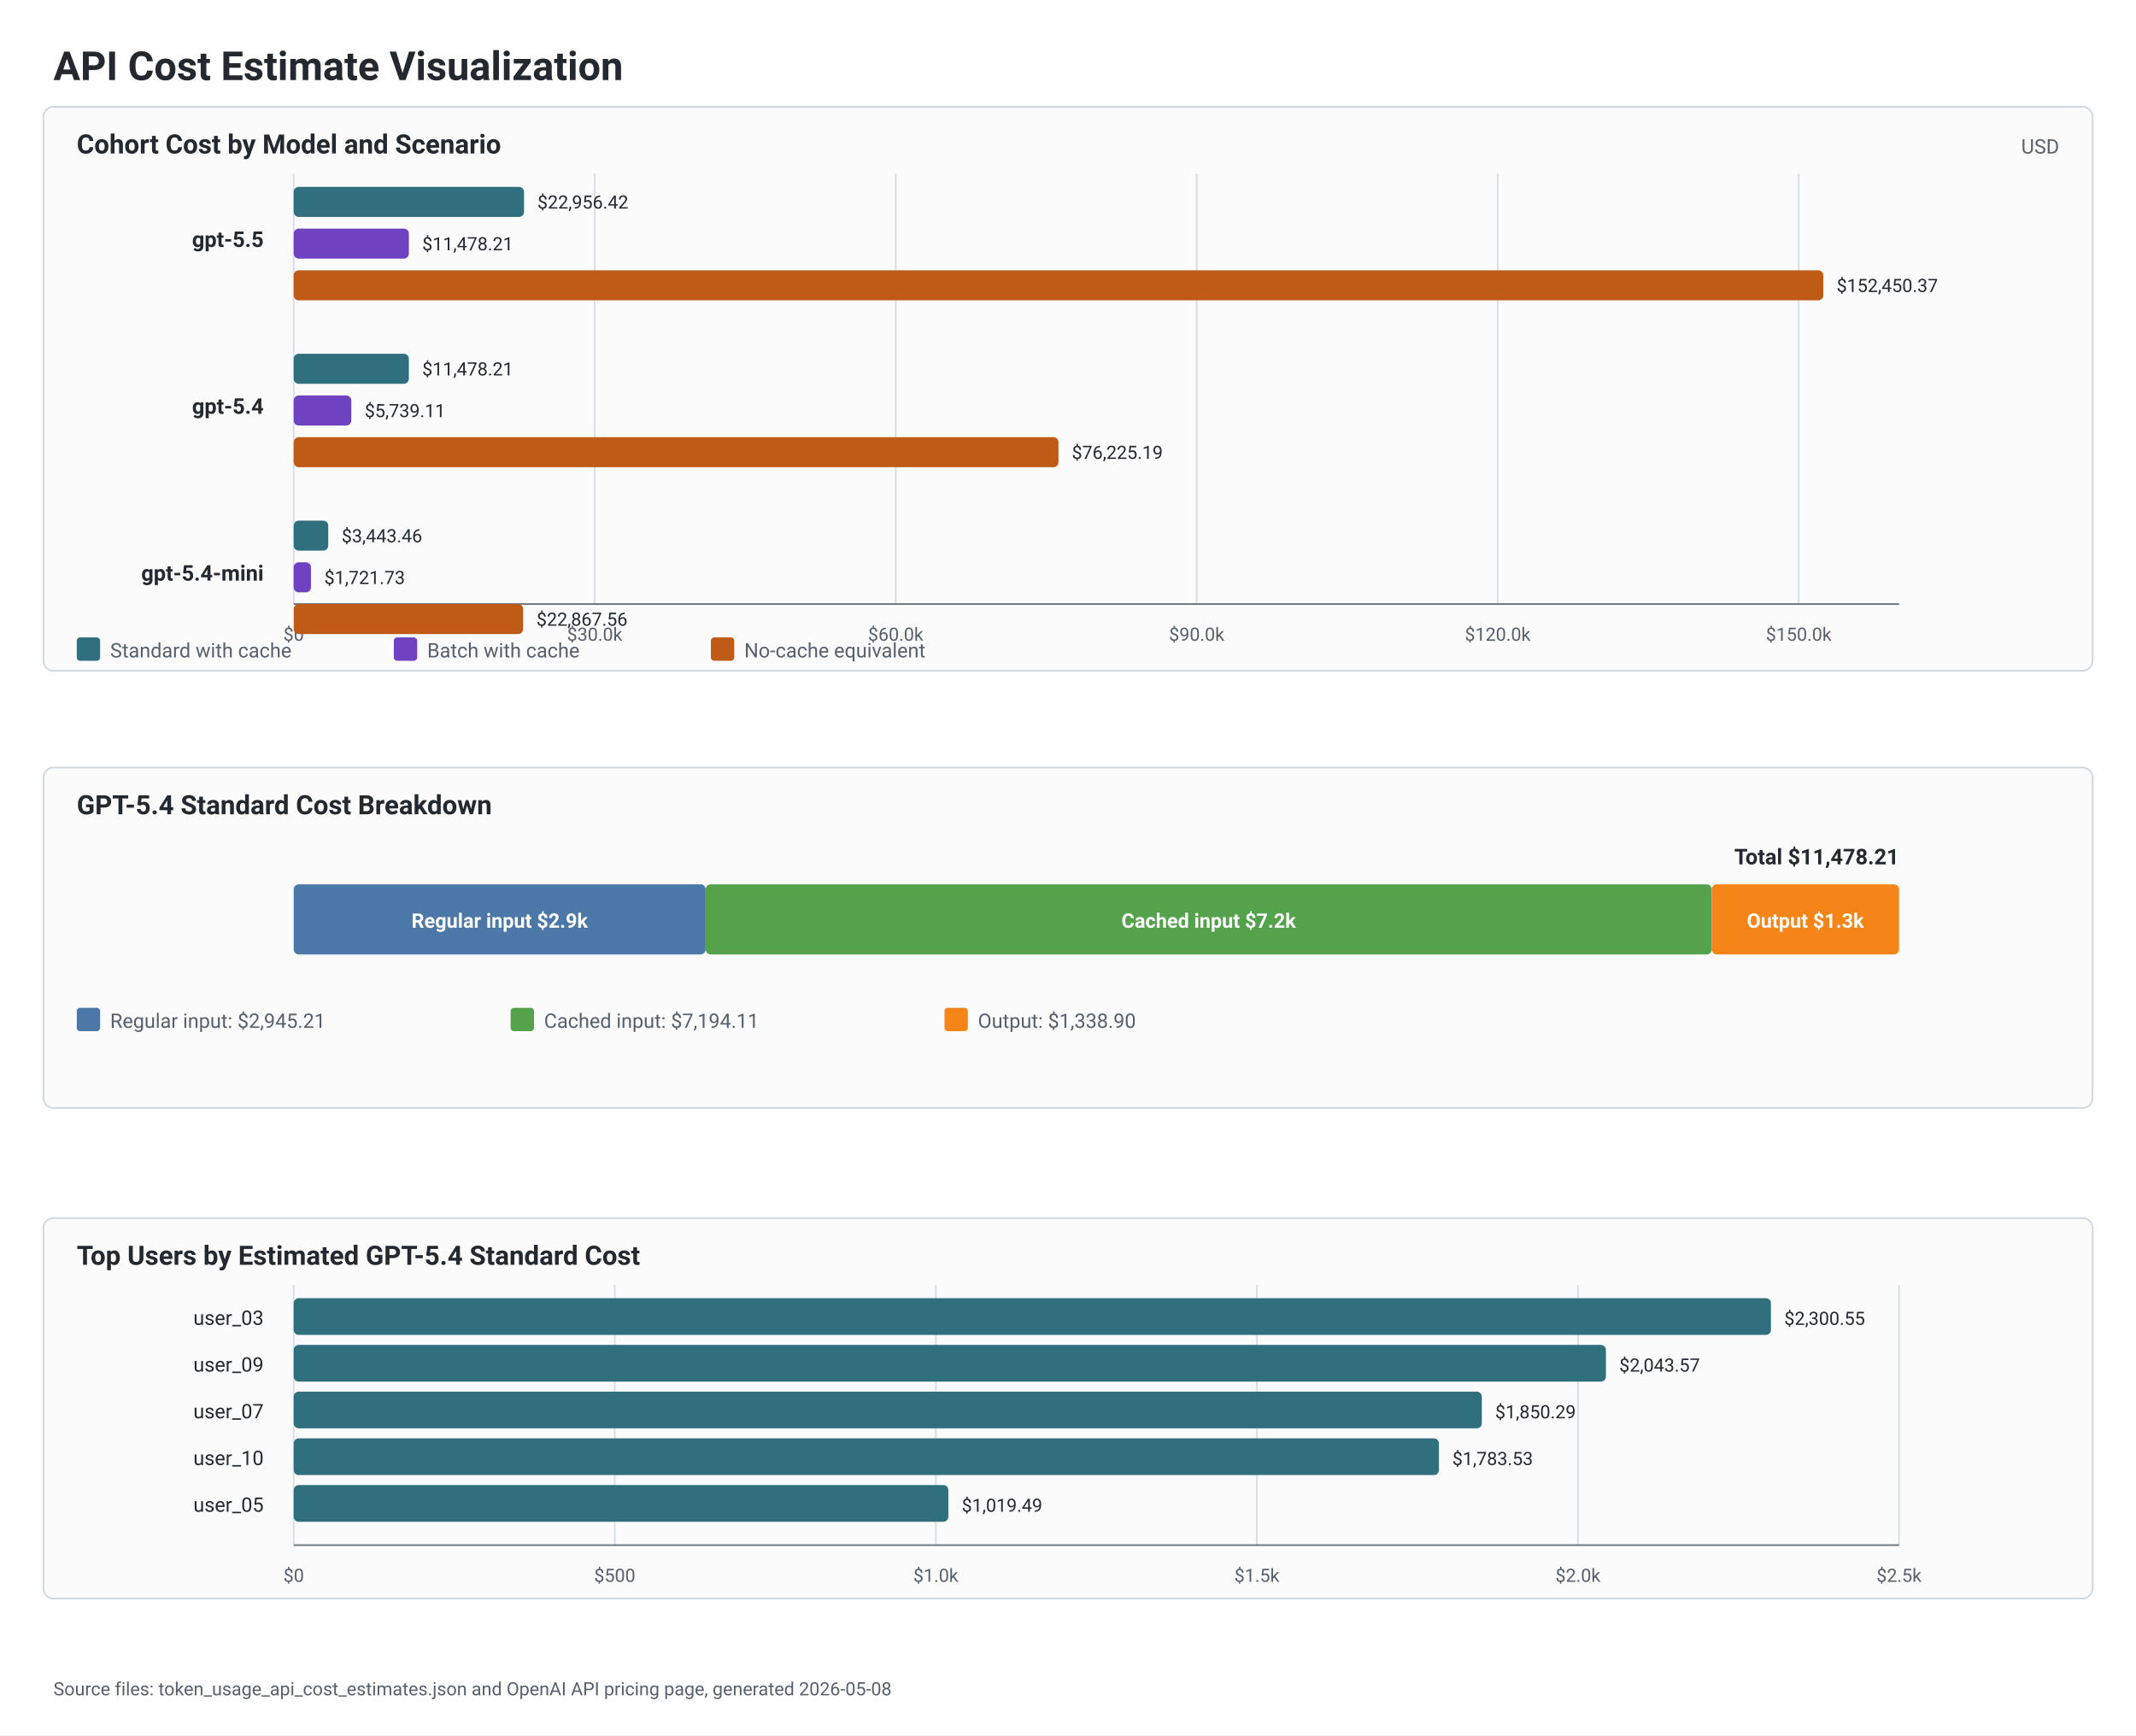
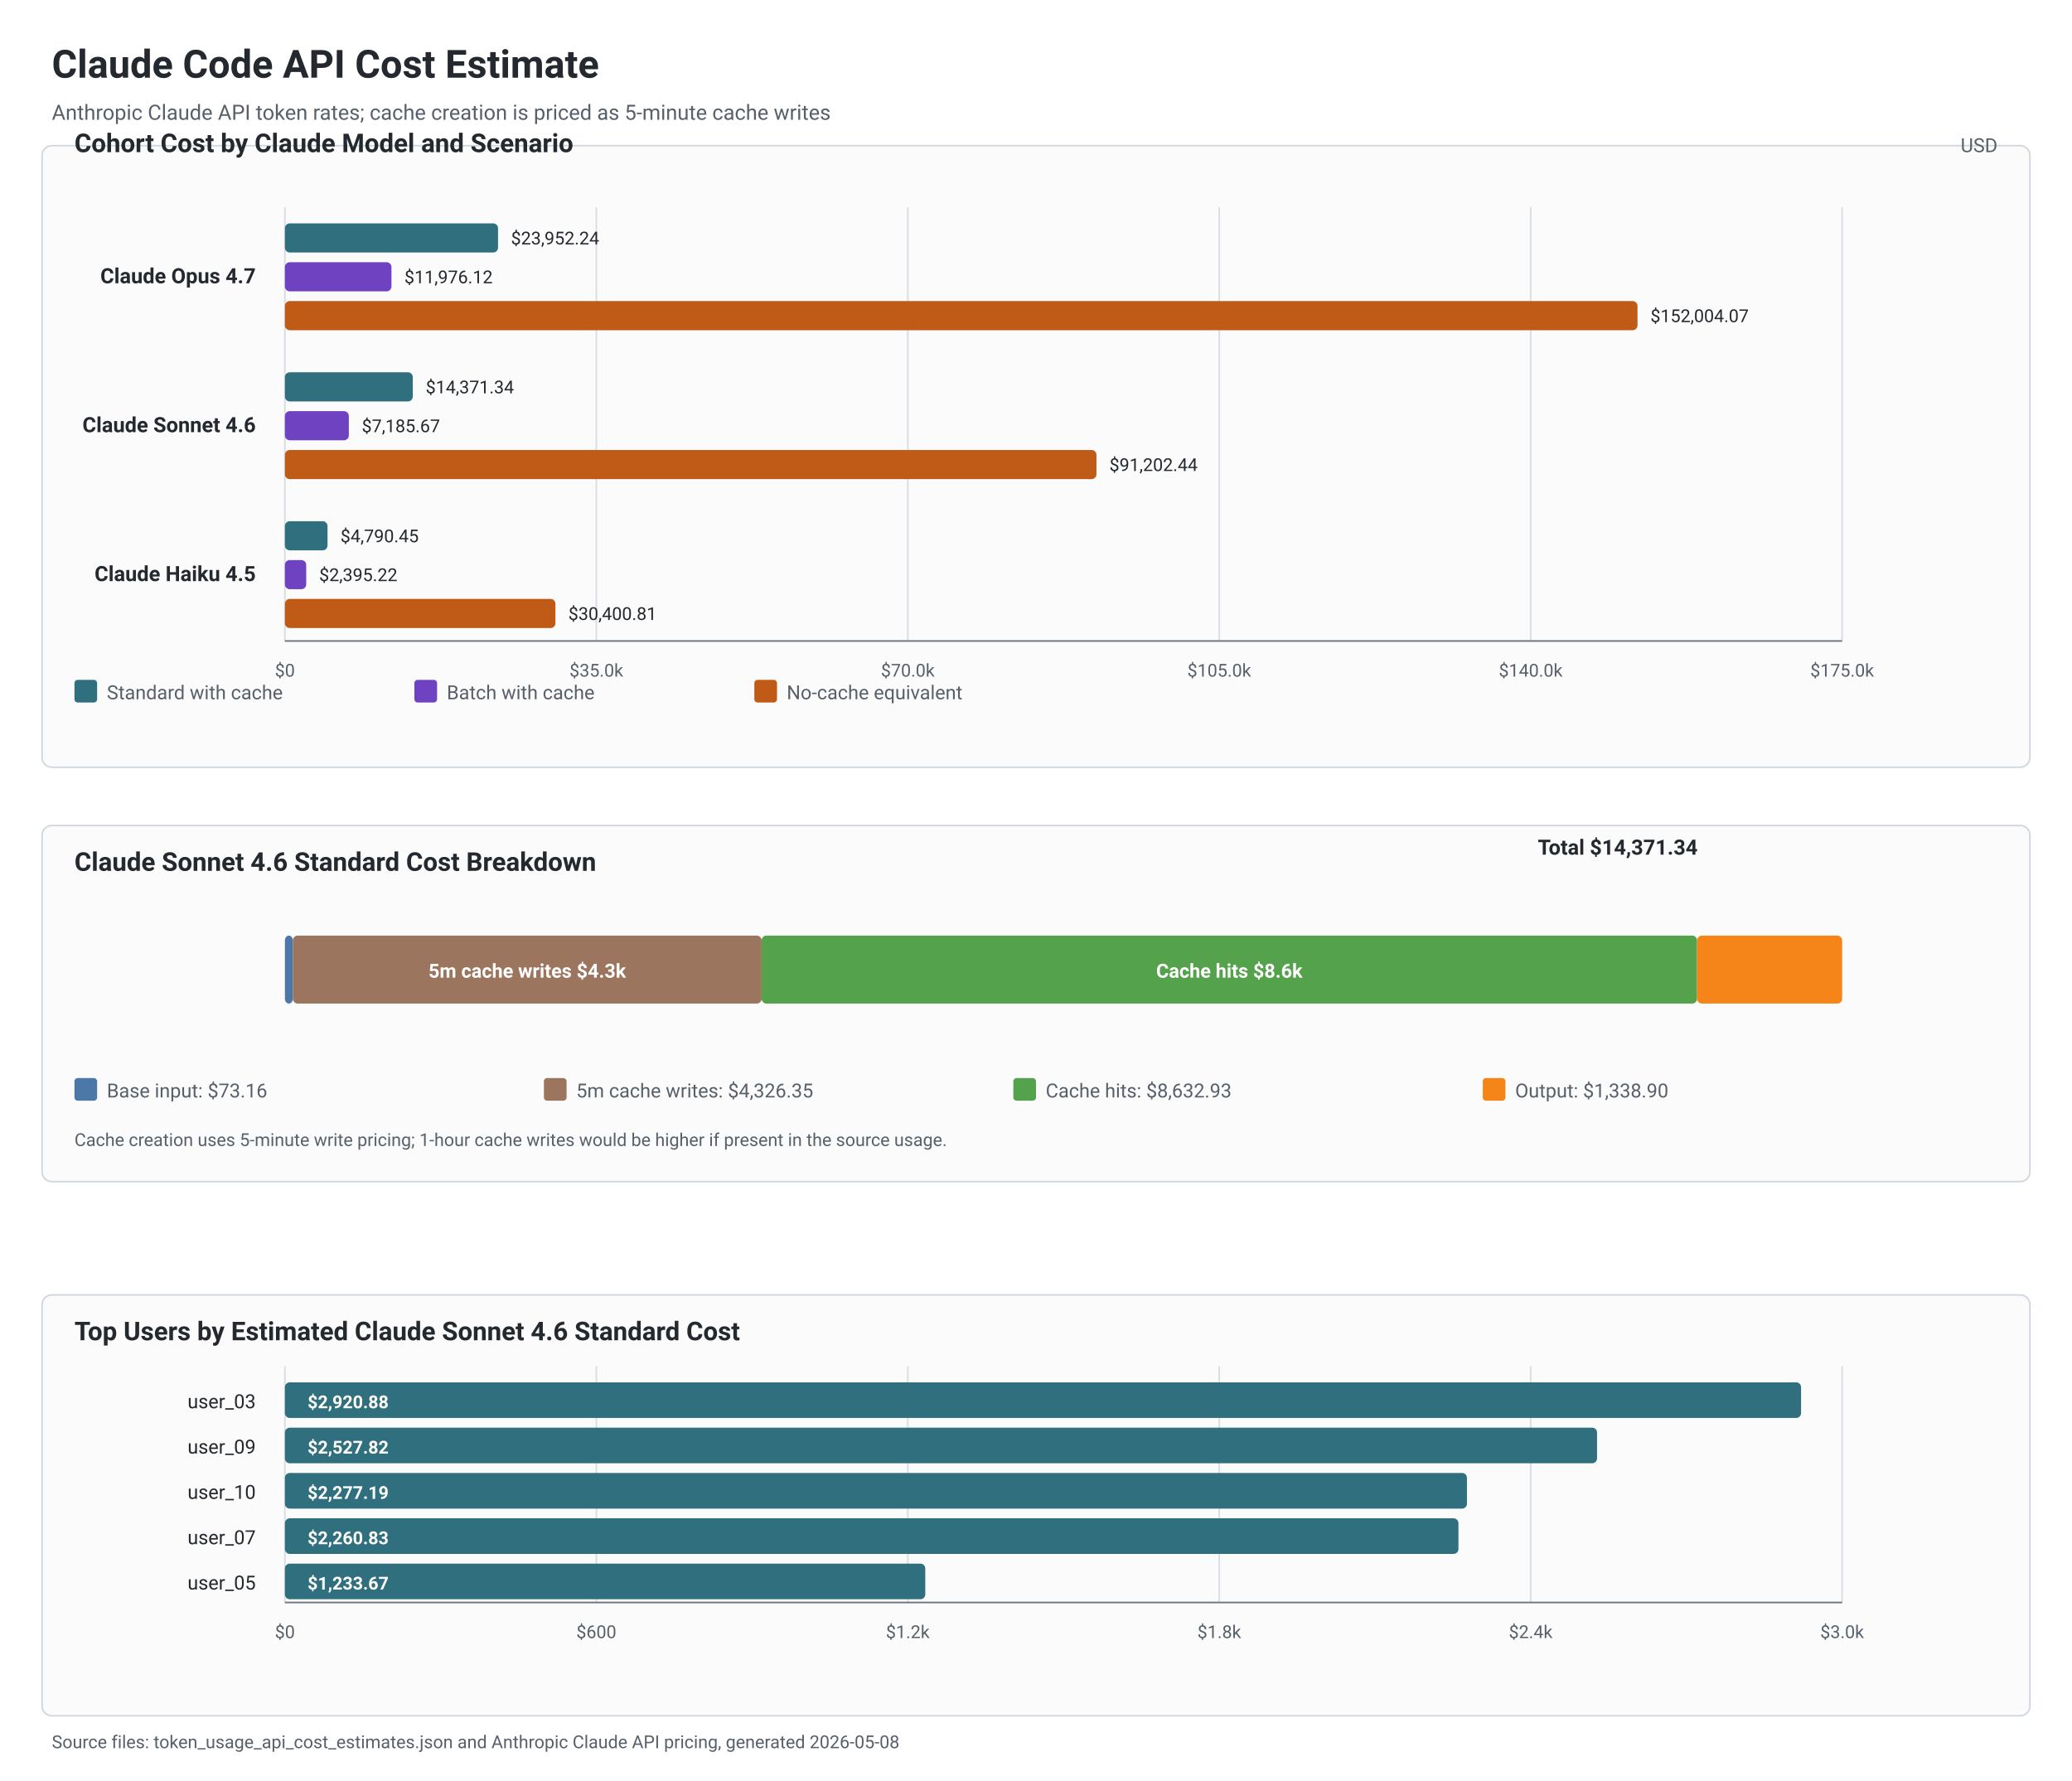
- <svg xmlns="http://www.w3.org/2000/svg" width="1280" height="1040" viewBox="0 0 1280 1040" role="img" aria-labelledby="title desc">
-   <rect width="1280" height="1040" fill="#ffffff" />
+ <svg xmlns="http://www.w3.org/2000/svg" width="1280" height="1100" viewBox="0 0 1280 1100" role="img" aria-labelledby="title desc">
+   <rect x="0.00" y="0.00" width="1280.00" height="1100.00" rx="0" fill="#ffffff" stroke="none" />
  <style>text{font-family:-apple-system,BlinkMacSystemFont,Segoe UI,Roboto,Arial,sans-serif}</style>
-   <text x="32.00" y="48.00" font-size="24" fill="#24292f" text-anchor="start" font-weight="700">API Cost Estimate Visualization</text>
-   <text x="32.00" y="74.00" font-size="13" fill="#57606a" text-anchor="start" font-weight="400">Costs use OpenAI API text-token rates; cache reads are mapped to cached input tokens</text>
-   <rect x="26.00" y="64.00" width="1228.00" height="338.00" rx="6" fill="#fbfbfb" stroke="#d0d7de" />
-   <text x="46.00" y="92.00" font-size="16" fill="#24292f" text-anchor="start" font-weight="700">Cohort Cost by Model and Scenario</text>
-   <text x="1234.00" y="92.00" font-size="12" fill="#57606a" text-anchor="end" font-weight="400">USD</text>
-   <line x1="176.00" y1="104.00" x2="176.00" y2="362.00" stroke="#d8dee4" stroke-width="1" />
-   <text x="176.00" y="384.00" font-size="11" fill="#57606a" text-anchor="middle" font-weight="400">$0</text>
-   <line x1="356.38" y1="104.00" x2="356.38" y2="362.00" stroke="#d8dee4" stroke-width="1" />
-   <text x="356.38" y="384.00" font-size="11" fill="#57606a" text-anchor="middle" font-weight="400">$30.0k</text>
-   <line x1="536.75" y1="104.00" x2="536.75" y2="362.00" stroke="#d8dee4" stroke-width="1" />
-   <text x="536.75" y="384.00" font-size="11" fill="#57606a" text-anchor="middle" font-weight="400">$60.0k</text>
-   <line x1="717.12" y1="104.00" x2="717.12" y2="362.00" stroke="#d8dee4" stroke-width="1" />
-   <text x="717.12" y="384.00" font-size="11" fill="#57606a" text-anchor="middle" font-weight="400">$90.0k</text>
-   <line x1="897.50" y1="104.00" x2="897.50" y2="362.00" stroke="#d8dee4" stroke-width="1" />
-   <text x="897.50" y="384.00" font-size="11" fill="#57606a" text-anchor="middle" font-weight="400">$120.0k</text>
-   <line x1="1077.88" y1="104.00" x2="1077.88" y2="362.00" stroke="#d8dee4" stroke-width="1" />
-   <text x="1077.88" y="384.00" font-size="11" fill="#57606a" text-anchor="middle" font-weight="400">$150.0k</text>
-   <line x1="176.00" y1="362.00" x2="1138.00" y2="362.00" stroke="#6e7781" stroke-width="1" />
-   <text x="158.00" y="148.00" font-size="13" fill="#24292f" text-anchor="end" font-weight="700">gpt-5.5</text>
-   <rect x="176.00" y="112.00" width="138.03" height="18.00" rx="3" fill="#2f6f7e" stroke="none" />
-   <text x="322.03" y="125.00" font-size="11" fill="#24292f" text-anchor="start" font-weight="400">$22,956.42</text>
-   <rect x="176.00" y="137.00" width="69.01" height="18.00" rx="3" fill="#6f42c1" stroke="none" />
-   <text x="253.01" y="150.00" font-size="11" fill="#24292f" text-anchor="start" font-weight="400">$11,478.21</text>
-   <rect x="176.00" y="162.00" width="916.61" height="18.00" rx="3" fill="#bf5b17" stroke="none" />
-   <text x="1100.61" y="175.00" font-size="11" fill="#24292f" text-anchor="start" font-weight="400">$152,450.37</text>
-   <text x="158.00" y="248.00" font-size="13" fill="#24292f" text-anchor="end" font-weight="700">gpt-5.4</text>
-   <rect x="176.00" y="212.00" width="69.01" height="18.00" rx="3" fill="#2f6f7e" stroke="none" />
-   <text x="253.01" y="225.00" font-size="11" fill="#24292f" text-anchor="start" font-weight="400">$11,478.21</text>
-   <rect x="176.00" y="237.00" width="34.51" height="18.00" rx="3" fill="#6f42c1" stroke="none" />
-   <text x="218.51" y="250.00" font-size="11" fill="#24292f" text-anchor="start" font-weight="400">$5,739.11</text>
-   <rect x="176.00" y="262.00" width="458.30" height="18.00" rx="3" fill="#bf5b17" stroke="none" />
-   <text x="642.30" y="275.00" font-size="11" fill="#24292f" text-anchor="start" font-weight="400">$76,225.19</text>
-   <text x="158.00" y="348.00" font-size="13" fill="#24292f" text-anchor="end" font-weight="700">gpt-5.4-mini</text>
-   <rect x="176.00" y="312.00" width="20.70" height="18.00" rx="3" fill="#2f6f7e" stroke="none" />
-   <text x="204.70" y="325.00" font-size="11" fill="#24292f" text-anchor="start" font-weight="400">$3,443.46</text>
-   <rect x="176.00" y="337.00" width="10.35" height="18.00" rx="3" fill="#6f42c1" stroke="none" />
-   <text x="194.35" y="350.00" font-size="11" fill="#24292f" text-anchor="start" font-weight="400">$1,721.73</text>
-   <rect x="176.00" y="362.00" width="137.49" height="18.00" rx="3" fill="#bf5b17" stroke="none" />
-   <text x="321.49" y="375.00" font-size="11" fill="#24292f" text-anchor="start" font-weight="400">$22,867.56</text>
-   <rect x="46.00" y="382.00" width="14.00" height="14.00" rx="2" fill="#2f6f7e" stroke="none" />
-   <text x="66.00" y="394.00" font-size="12" fill="#57606a" text-anchor="start" font-weight="400">Standard with cache</text>
-   <rect x="236.00" y="382.00" width="14.00" height="14.00" rx="2" fill="#6f42c1" stroke="none" />
-   <text x="256.00" y="394.00" font-size="12" fill="#57606a" text-anchor="start" font-weight="400">Batch with cache</text>
-   <rect x="426.00" y="382.00" width="14.00" height="14.00" rx="2" fill="#bf5b17" stroke="none" />
-   <text x="446.00" y="394.00" font-size="12" fill="#57606a" text-anchor="start" font-weight="400">No-cache equivalent</text>
-   <rect x="26.00" y="460.00" width="1228.00" height="204.00" rx="6" fill="#fbfbfb" stroke="#d0d7de" />
-   <text x="46.00" y="488.00" font-size="16" fill="#24292f" text-anchor="start" font-weight="700">GPT-5.4 Standard Cost Breakdown</text>
-   <rect x="176.00" y="530.00" width="246.84" height="42.00" rx="3" fill="#4c78a8" stroke="none" />
-   <text x="299.42" y="556.00" font-size="12" fill="#ffffff" text-anchor="middle" font-weight="700">Regular input $2.9k</text>
-   <rect x="422.84" y="530.00" width="602.95" height="42.00" rx="3" fill="#54a24b" stroke="none" />
-   <text x="724.31" y="556.00" font-size="12" fill="#ffffff" text-anchor="middle" font-weight="700">Cached input $7.2k</text>
-   <rect x="1025.79" y="530.00" width="112.21" height="42.00" rx="3" fill="#f58518" stroke="none" />
-   <text x="1081.89" y="556.00" font-size="12" fill="#ffffff" text-anchor="middle" font-weight="700">Output $1.3k</text>
-   <text x="1138.00" y="518.00" font-size="13" fill="#24292f" text-anchor="end" font-weight="700">Total $11,478.21</text>
-   <rect x="46.00" y="604.00" width="14.00" height="14.00" rx="2" fill="#4c78a8" stroke="none" />
-   <text x="66.00" y="616.00" font-size="12" fill="#57606a" text-anchor="start" font-weight="400">Regular input: $2,945.21</text>
-   <rect x="306.00" y="604.00" width="14.00" height="14.00" rx="2" fill="#54a24b" stroke="none" />
-   <text x="326.00" y="616.00" font-size="12" fill="#57606a" text-anchor="start" font-weight="400">Cached input: $7,194.11</text>
-   <rect x="566.00" y="604.00" width="14.00" height="14.00" rx="2" fill="#f58518" stroke="none" />
-   <text x="586.00" y="616.00" font-size="12" fill="#57606a" text-anchor="start" font-weight="400">Output: $1,338.90</text>
-   <rect x="26.00" y="730.00" width="1228.00" height="228.00" rx="6" fill="#fbfbfb" stroke="#d0d7de" />
-   <text x="46.00" y="758.00" font-size="16" fill="#24292f" text-anchor="start" font-weight="700">Top Users by Estimated GPT-5.4 Standard Cost</text>
-   <line x1="176.00" y1="770.00" x2="176.00" y2="926.00" stroke="#d8dee4" stroke-width="1" />
-   <text x="176.00" y="948.00" font-size="11" fill="#57606a" text-anchor="middle" font-weight="400">$0</text>
-   <line x1="368.40" y1="770.00" x2="368.40" y2="926.00" stroke="#d8dee4" stroke-width="1" />
-   <text x="368.40" y="948.00" font-size="11" fill="#57606a" text-anchor="middle" font-weight="400">$500</text>
-   <line x1="560.80" y1="770.00" x2="560.80" y2="926.00" stroke="#d8dee4" stroke-width="1" />
-   <text x="560.80" y="948.00" font-size="11" fill="#57606a" text-anchor="middle" font-weight="400">$1.0k</text>
-   <line x1="753.20" y1="770.00" x2="753.20" y2="926.00" stroke="#d8dee4" stroke-width="1" />
-   <text x="753.20" y="948.00" font-size="11" fill="#57606a" text-anchor="middle" font-weight="400">$1.5k</text>
-   <line x1="945.60" y1="770.00" x2="945.60" y2="926.00" stroke="#d8dee4" stroke-width="1" />
-   <text x="945.60" y="948.00" font-size="11" fill="#57606a" text-anchor="middle" font-weight="400">$2.0k</text>
-   <line x1="1138.00" y1="770.00" x2="1138.00" y2="926.00" stroke="#d8dee4" stroke-width="1" />
-   <text x="1138.00" y="948.00" font-size="11" fill="#57606a" text-anchor="middle" font-weight="400">$2.5k</text>
-   <line x1="176.00" y1="926.00" x2="1138.00" y2="926.00" stroke="#6e7781" stroke-width="1" />
-   <text x="158.00" y="794.00" font-size="12" fill="#24292f" text-anchor="end" font-weight="400">user_03</text>
-   <rect x="176.00" y="778.00" width="885.25" height="22.00" rx="3" fill="#2f6f7e" stroke="none" />
-   <text x="1069.25" y="794.00" font-size="11" fill="#24292f" text-anchor="start" font-weight="400">$2,300.55</text>
-   <text x="158.00" y="822.00" font-size="12" fill="#24292f" text-anchor="end" font-weight="400">user_09</text>
-   <rect x="176.00" y="806.00" width="786.36" height="22.00" rx="3" fill="#2f6f7e" stroke="none" />
-   <text x="970.36" y="822.00" font-size="11" fill="#24292f" text-anchor="start" font-weight="400">$2,043.57</text>
-   <text x="158.00" y="850.00" font-size="12" fill="#24292f" text-anchor="end" font-weight="400">user_07</text>
-   <rect x="176.00" y="834.00" width="711.99" height="22.00" rx="3" fill="#2f6f7e" stroke="none" />
-   <text x="895.99" y="850.00" font-size="11" fill="#24292f" text-anchor="start" font-weight="400">$1,850.29</text>
-   <text x="158.00" y="878.00" font-size="12" fill="#24292f" text-anchor="end" font-weight="400">user_10</text>
-   <rect x="176.00" y="862.00" width="686.30" height="22.00" rx="3" fill="#2f6f7e" stroke="none" />
-   <text x="870.30" y="878.00" font-size="11" fill="#24292f" text-anchor="start" font-weight="400">$1,783.53</text>
-   <text x="158.00" y="906.00" font-size="12" fill="#24292f" text-anchor="end" font-weight="400">user_05</text>
-   <rect x="176.00" y="890.00" width="392.30" height="22.00" rx="3" fill="#2f6f7e" stroke="none" />
-   <text x="576.30" y="906.00" font-size="11" fill="#24292f" text-anchor="start" font-weight="400">$1,019.49</text>
-   <text x="32.00" y="1016.00" font-size="11" fill="#57606a" text-anchor="start" font-weight="400">Source files: token_usage_api_cost_estimates.json and OpenAI API pricing page, generated 2026-05-08</text>
+   <text x="32.00" y="48.00" font-size="24" fill="#24292f" text-anchor="start" font-weight="700">Claude Code API Cost Estimate</text>
+   <rect x="26.00" y="90.00" width="1228.00" height="384.00" rx="6" fill="#fbfbfb" stroke="#d0d7de" />
+   <text x="32.00" y="74.00" font-size="13" fill="#57606a" text-anchor="start" font-weight="400">Anthropic Claude API token rates; cache creation is priced as 5-minute cache writes</text>
+   <text x="46.00" y="94.00" font-size="16" fill="#24292f" text-anchor="start" font-weight="700">Cohort Cost by Claude Model and Scenario</text>
+   <text x="1234.00" y="94.00" font-size="12" fill="#57606a" text-anchor="end" font-weight="400">USD</text>
+   <line x1="176.00" y1="128.00" x2="176.00" y2="396.00" stroke="#d8dee4" stroke-width="1" />
+   <text x="176.00" y="418.00" font-size="11" fill="#57606a" text-anchor="middle" font-weight="400">$0</text>
+   <line x1="368.40" y1="128.00" x2="368.40" y2="396.00" stroke="#d8dee4" stroke-width="1" />
+   <text x="368.40" y="418.00" font-size="11" fill="#57606a" text-anchor="middle" font-weight="400">$35.0k</text>
+   <line x1="560.80" y1="128.00" x2="560.80" y2="396.00" stroke="#d8dee4" stroke-width="1" />
+   <text x="560.80" y="418.00" font-size="11" fill="#57606a" text-anchor="middle" font-weight="400">$70.0k</text>
+   <line x1="753.20" y1="128.00" x2="753.20" y2="396.00" stroke="#d8dee4" stroke-width="1" />
+   <text x="753.20" y="418.00" font-size="11" fill="#57606a" text-anchor="middle" font-weight="400">$105.0k</text>
+   <line x1="945.60" y1="128.00" x2="945.60" y2="396.00" stroke="#d8dee4" stroke-width="1" />
+   <text x="945.60" y="418.00" font-size="11" fill="#57606a" text-anchor="middle" font-weight="400">$140.0k</text>
+   <line x1="1138.00" y1="128.00" x2="1138.00" y2="396.00" stroke="#d8dee4" stroke-width="1" />
+   <text x="1138.00" y="418.00" font-size="11" fill="#57606a" text-anchor="middle" font-weight="400">$175.0k</text>
+   <line x1="176.00" y1="396.00" x2="1138.00" y2="396.00" stroke="#6e7781" stroke-width="1" />
+   <text x="158.00" y="175.00" font-size="13" fill="#24292f" text-anchor="end" font-weight="700">Claude Opus 4.7</text>
+   <rect x="176.00" y="138.00" width="131.67" height="18.00" rx="3" fill="#2f6f7e" stroke="none" />
+   <text x="315.67" y="151.00" font-size="11" fill="#24292f" text-anchor="start" font-weight="400">$23,952.24</text>
+   <rect x="176.00" y="162.00" width="65.83" height="18.00" rx="3" fill="#6f42c1" stroke="none" />
+   <text x="249.83" y="175.00" font-size="11" fill="#24292f" text-anchor="start" font-weight="400">$11,976.12</text>
+   <rect x="176.00" y="186.00" width="835.59" height="18.00" rx="3" fill="#bf5b17" stroke="none" />
+   <text x="1019.59" y="199.00" font-size="11" fill="#24292f" text-anchor="start" font-weight="400">$152,004.07</text>
+   <text x="158.00" y="267.00" font-size="13" fill="#24292f" text-anchor="end" font-weight="700">Claude Sonnet 4.6</text>
+   <rect x="176.00" y="230.00" width="79.00" height="18.00" rx="3" fill="#2f6f7e" stroke="none" />
+   <text x="263.00" y="243.00" font-size="11" fill="#24292f" text-anchor="start" font-weight="400">$14,371.34</text>
+   <rect x="176.00" y="254.00" width="39.50" height="18.00" rx="3" fill="#6f42c1" stroke="none" />
+   <text x="223.50" y="267.00" font-size="11" fill="#24292f" text-anchor="start" font-weight="400">$7,185.67</text>
+   <rect x="176.00" y="278.00" width="501.35" height="18.00" rx="3" fill="#bf5b17" stroke="none" />
+   <text x="685.35" y="291.00" font-size="11" fill="#24292f" text-anchor="start" font-weight="400">$91,202.44</text>
+   <text x="158.00" y="359.00" font-size="13" fill="#24292f" text-anchor="end" font-weight="700">Claude Haiku 4.5</text>
+   <rect x="176.00" y="322.00" width="26.33" height="18.00" rx="3" fill="#2f6f7e" stroke="none" />
+   <text x="210.33" y="335.00" font-size="11" fill="#24292f" text-anchor="start" font-weight="400">$4,790.45</text>
+   <rect x="176.00" y="346.00" width="13.17" height="18.00" rx="3" fill="#6f42c1" stroke="none" />
+   <text x="197.17" y="359.00" font-size="11" fill="#24292f" text-anchor="start" font-weight="400">$2,395.22</text>
+   <rect x="176.00" y="370.00" width="167.12" height="18.00" rx="3" fill="#bf5b17" stroke="none" />
+   <text x="351.12" y="383.00" font-size="11" fill="#24292f" text-anchor="start" font-weight="400">$30,400.81</text>
+   <rect x="46.00" y="420.00" width="14.00" height="14.00" rx="2" fill="#2f6f7e" stroke="none" />
+   <text x="66.00" y="432.00" font-size="12" fill="#57606a" text-anchor="start" font-weight="400">Standard with cache</text>
+   <rect x="256.00" y="420.00" width="14.00" height="14.00" rx="2" fill="#6f42c1" stroke="none" />
+   <text x="276.00" y="432.00" font-size="12" fill="#57606a" text-anchor="start" font-weight="400">Batch with cache</text>
+   <rect x="466.00" y="420.00" width="14.00" height="14.00" rx="2" fill="#bf5b17" stroke="none" />
+   <text x="486.00" y="432.00" font-size="12" fill="#57606a" text-anchor="start" font-weight="400">No-cache equivalent</text>
+   <rect x="26.00" y="510.00" width="1228.00" height="220.00" rx="6" fill="#fbfbfb" stroke="#d0d7de" />
+   <text x="46.00" y="538.00" font-size="16" fill="#24292f" text-anchor="start" font-weight="700">Claude Sonnet 4.6 Standard Cost Breakdown</text>
+   <rect x="176.00" y="578.00" width="4.90" height="42.00" rx="3" fill="#4c78a8" stroke="none" />
+   <rect x="180.90" y="578.00" width="289.60" height="42.00" rx="3" fill="#9c755f" stroke="none" />
+   <text x="325.70" y="604.00" font-size="12" fill="#ffffff" text-anchor="middle" font-weight="700">5m cache writes $4.3k</text>
+   <rect x="470.50" y="578.00" width="577.88" height="42.00" rx="3" fill="#54a24b" stroke="none" />
+   <text x="759.44" y="604.00" font-size="12" fill="#ffffff" text-anchor="middle" font-weight="700">Cache hits $8.6k</text>
+   <rect x="1048.38" y="578.00" width="89.62" height="42.00" rx="3" fill="#f58518" stroke="none" />
+   <text x="950.00" y="528.00" font-size="13" fill="#24292f" text-anchor="start" font-weight="700">Total $14,371.34</text>
+   <rect x="46.00" y="666.00" width="14.00" height="14.00" rx="2" fill="#4c78a8" stroke="none" />
+   <text x="66.00" y="678.00" font-size="12" fill="#57606a" text-anchor="start" font-weight="400">Base input: $73.16</text>
+   <rect x="336.00" y="666.00" width="14.00" height="14.00" rx="2" fill="#9c755f" stroke="none" />
+   <text x="356.00" y="678.00" font-size="12" fill="#57606a" text-anchor="start" font-weight="400">5m cache writes: $4,326.35</text>
+   <rect x="626.00" y="666.00" width="14.00" height="14.00" rx="2" fill="#54a24b" stroke="none" />
+   <text x="646.00" y="678.00" font-size="12" fill="#57606a" text-anchor="start" font-weight="400">Cache hits: $8,632.93</text>
+   <rect x="916.00" y="666.00" width="14.00" height="14.00" rx="2" fill="#f58518" stroke="none" />
+   <text x="936.00" y="678.00" font-size="12" fill="#57606a" text-anchor="start" font-weight="400">Output: $1,338.90</text>
+   <text x="46.00" y="708.00" font-size="11" fill="#57606a" text-anchor="start" font-weight="400">Cache creation uses 5-minute write pricing; 1-hour cache writes would be higher if present in the source usage.</text>
+   <rect x="26.00" y="800.00" width="1228.00" height="260.00" rx="6" fill="#fbfbfb" stroke="#d0d7de" />
+   <text x="46.00" y="828.00" font-size="16" fill="#24292f" text-anchor="start" font-weight="700">Top Users by Estimated Claude Sonnet 4.6 Standard Cost</text>
+   <line x1="176.00" y1="844.00" x2="176.00" y2="990.00" stroke="#d8dee4" stroke-width="1" />
+   <text x="176.00" y="1012.00" font-size="11" fill="#57606a" text-anchor="middle" font-weight="400">$0</text>
+   <line x1="368.40" y1="844.00" x2="368.40" y2="990.00" stroke="#d8dee4" stroke-width="1" />
+   <text x="368.40" y="1012.00" font-size="11" fill="#57606a" text-anchor="middle" font-weight="400">$600</text>
+   <line x1="560.80" y1="844.00" x2="560.80" y2="990.00" stroke="#d8dee4" stroke-width="1" />
+   <text x="560.80" y="1012.00" font-size="11" fill="#57606a" text-anchor="middle" font-weight="400">$1.2k</text>
+   <line x1="753.20" y1="844.00" x2="753.20" y2="990.00" stroke="#d8dee4" stroke-width="1" />
+   <text x="753.20" y="1012.00" font-size="11" fill="#57606a" text-anchor="middle" font-weight="400">$1.8k</text>
+   <line x1="945.60" y1="844.00" x2="945.60" y2="990.00" stroke="#d8dee4" stroke-width="1" />
+   <text x="945.60" y="1012.00" font-size="11" fill="#57606a" text-anchor="middle" font-weight="400">$2.4k</text>
+   <line x1="1138.00" y1="844.00" x2="1138.00" y2="990.00" stroke="#d8dee4" stroke-width="1" />
+   <text x="1138.00" y="1012.00" font-size="11" fill="#57606a" text-anchor="middle" font-weight="400">$3.0k</text>
+   <line x1="176.00" y1="990.00" x2="1138.00" y2="990.00" stroke="#6e7781" stroke-width="1" />
+   <text x="158.00" y="870.00" font-size="12" fill="#24292f" text-anchor="end" font-weight="400">user_03</text>
+   <rect x="176.00" y="854.00" width="936.63" height="22.00" rx="3" fill="#2f6f7e" stroke="none" />
+   <text x="190.00" y="870.00" font-size="11" fill="#ffffff" text-anchor="start" font-weight="700">$2,920.88</text>
+   <text x="158.00" y="898.00" font-size="12" fill="#24292f" text-anchor="end" font-weight="400">user_09</text>
+   <rect x="176.00" y="882.00" width="810.59" height="22.00" rx="3" fill="#2f6f7e" stroke="none" />
+   <text x="190.00" y="898.00" font-size="11" fill="#ffffff" text-anchor="start" font-weight="700">$2,527.82</text>
+   <text x="158.00" y="926.00" font-size="12" fill="#24292f" text-anchor="end" font-weight="400">user_10</text>
+   <rect x="176.00" y="910.00" width="730.22" height="22.00" rx="3" fill="#2f6f7e" stroke="none" />
+   <text x="190.00" y="926.00" font-size="11" fill="#ffffff" text-anchor="start" font-weight="700">$2,277.19</text>
+   <text x="158.00" y="954.00" font-size="12" fill="#24292f" text-anchor="end" font-weight="400">user_07</text>
+   <rect x="176.00" y="938.00" width="724.97" height="22.00" rx="3" fill="#2f6f7e" stroke="none" />
+   <text x="190.00" y="954.00" font-size="11" fill="#ffffff" text-anchor="start" font-weight="700">$2,260.83</text>
+   <text x="158.00" y="982.00" font-size="12" fill="#24292f" text-anchor="end" font-weight="400">user_05</text>
+   <rect x="176.00" y="966.00" width="395.60" height="22.00" rx="3" fill="#2f6f7e" stroke="none" />
+   <text x="190.00" y="982.00" font-size="11" fill="#ffffff" text-anchor="start" font-weight="700">$1,233.67</text>
+   <text x="32.00" y="1080.00" font-size="11" fill="#57606a" text-anchor="start" font-weight="400">Source files: token_usage_api_cost_estimates.json and Anthropic Claude API pricing, generated 2026-05-08</text>
</svg>
